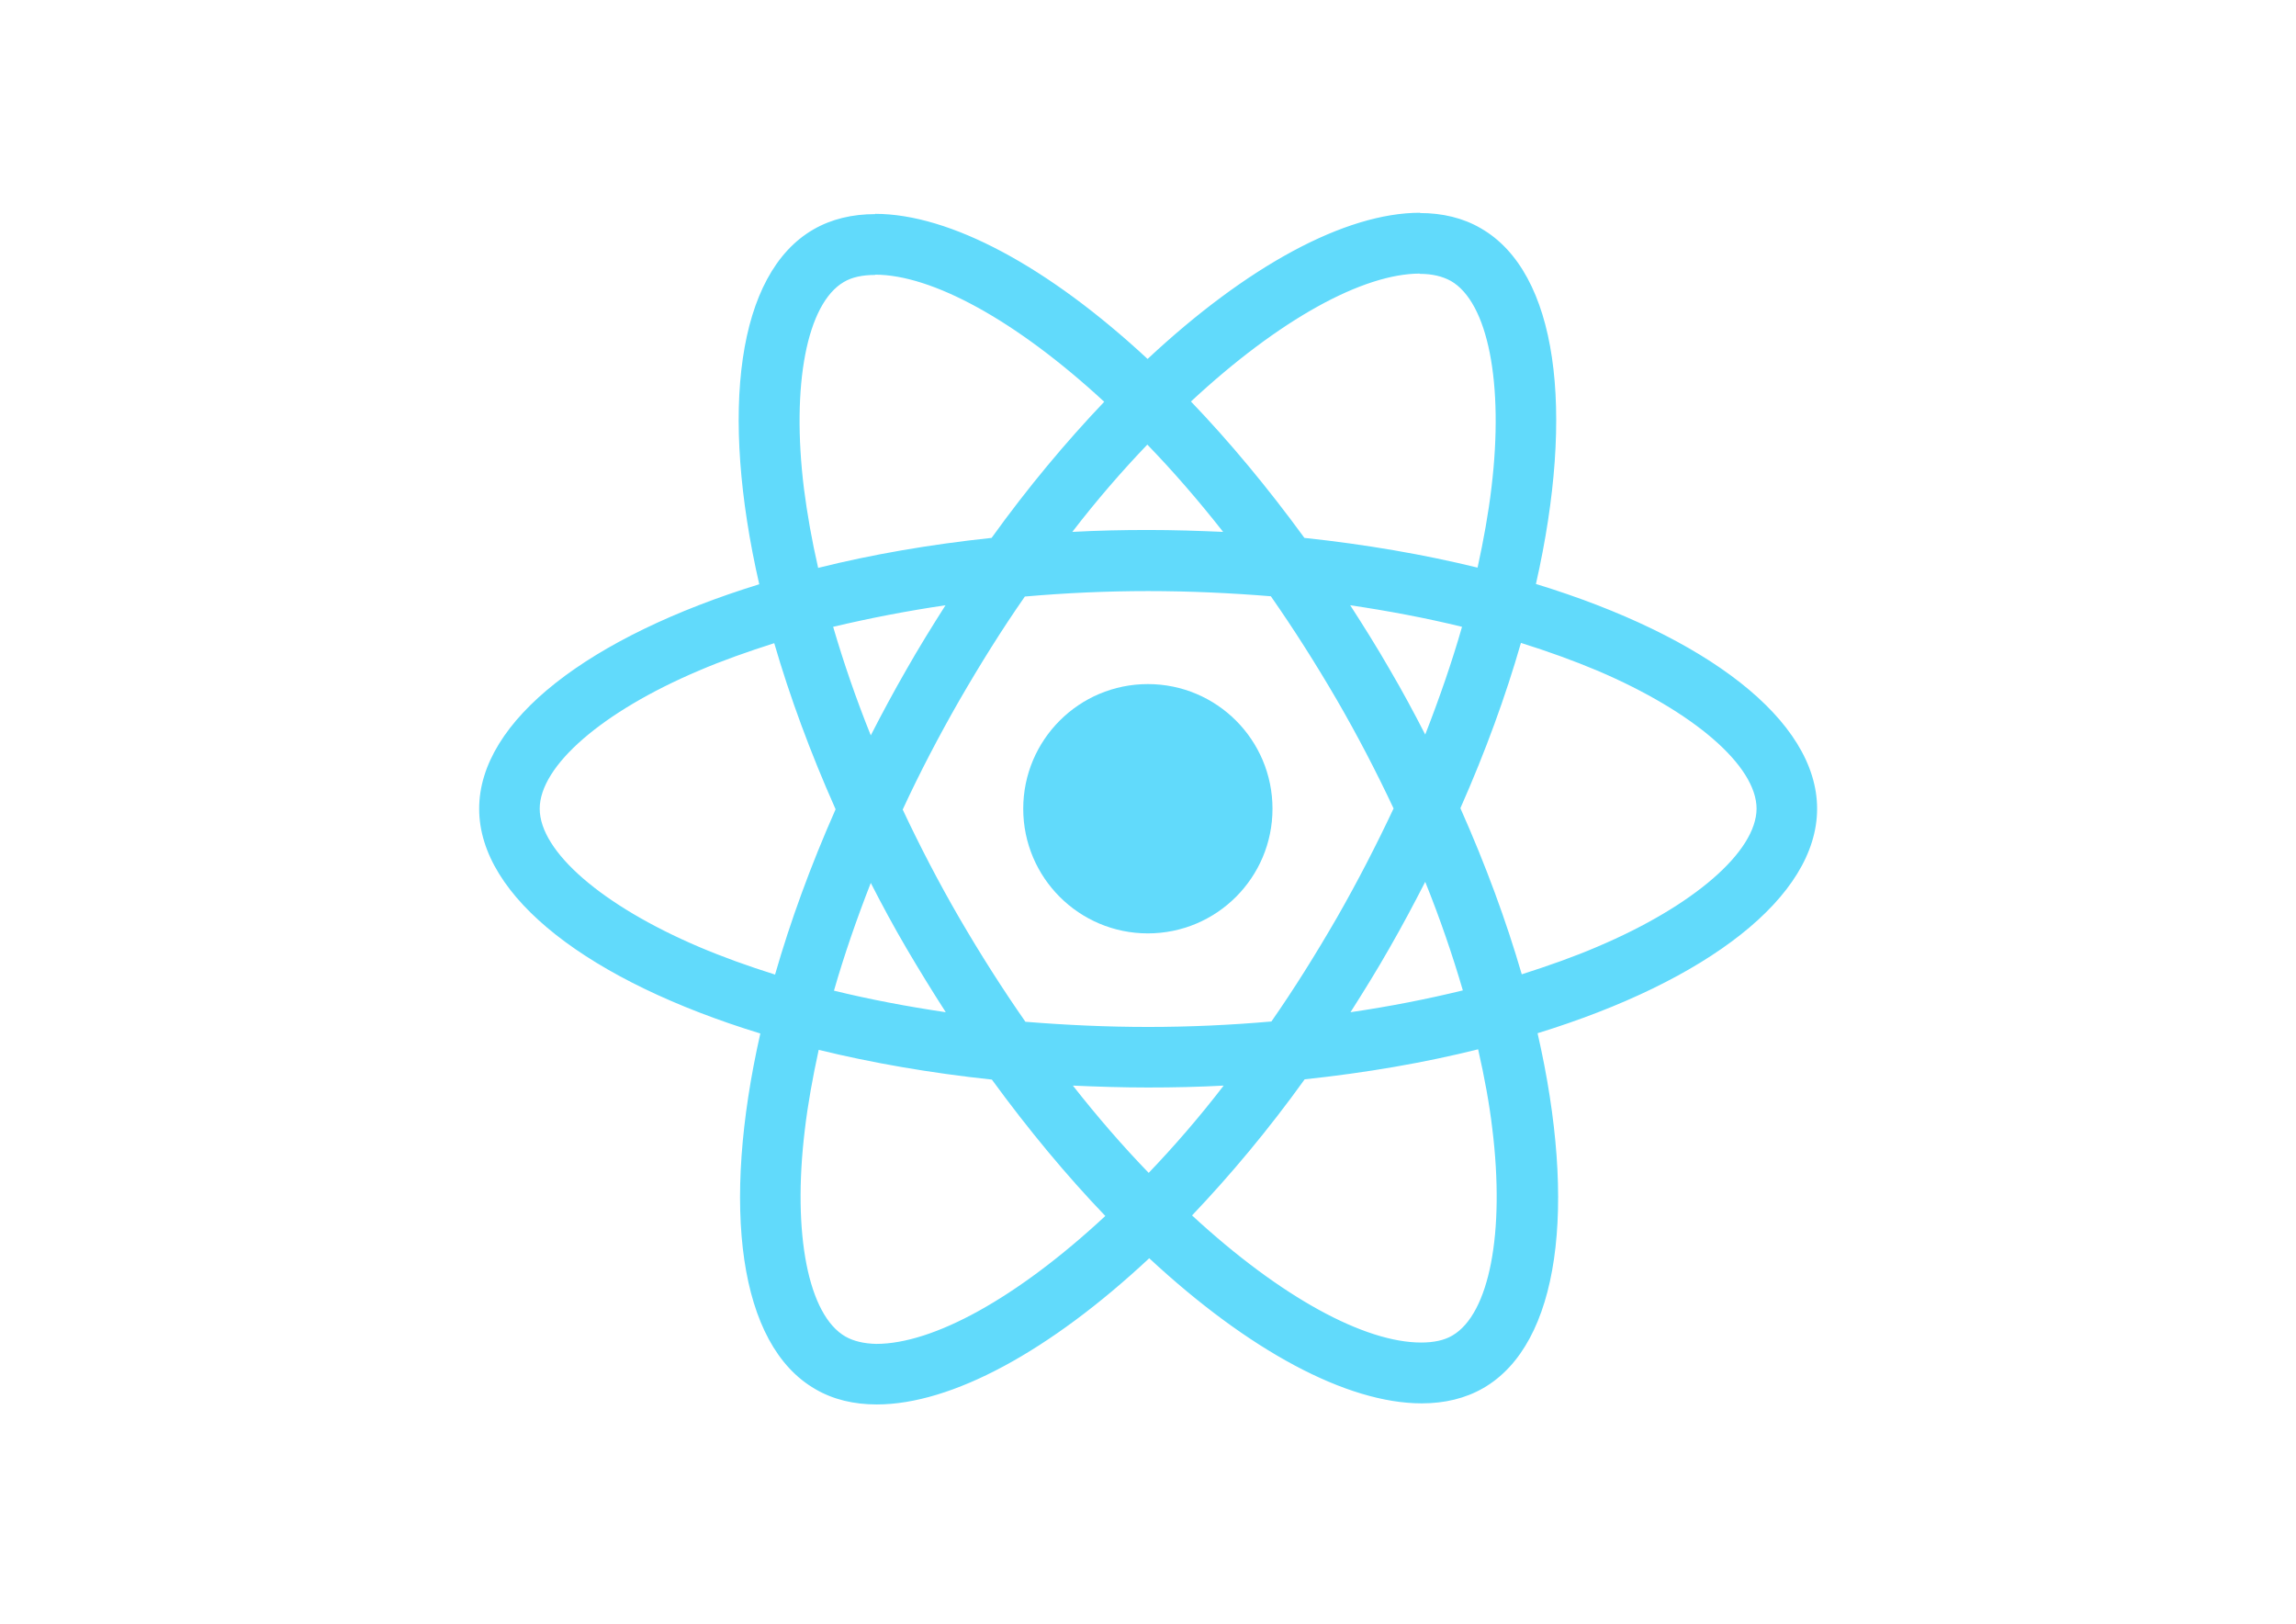
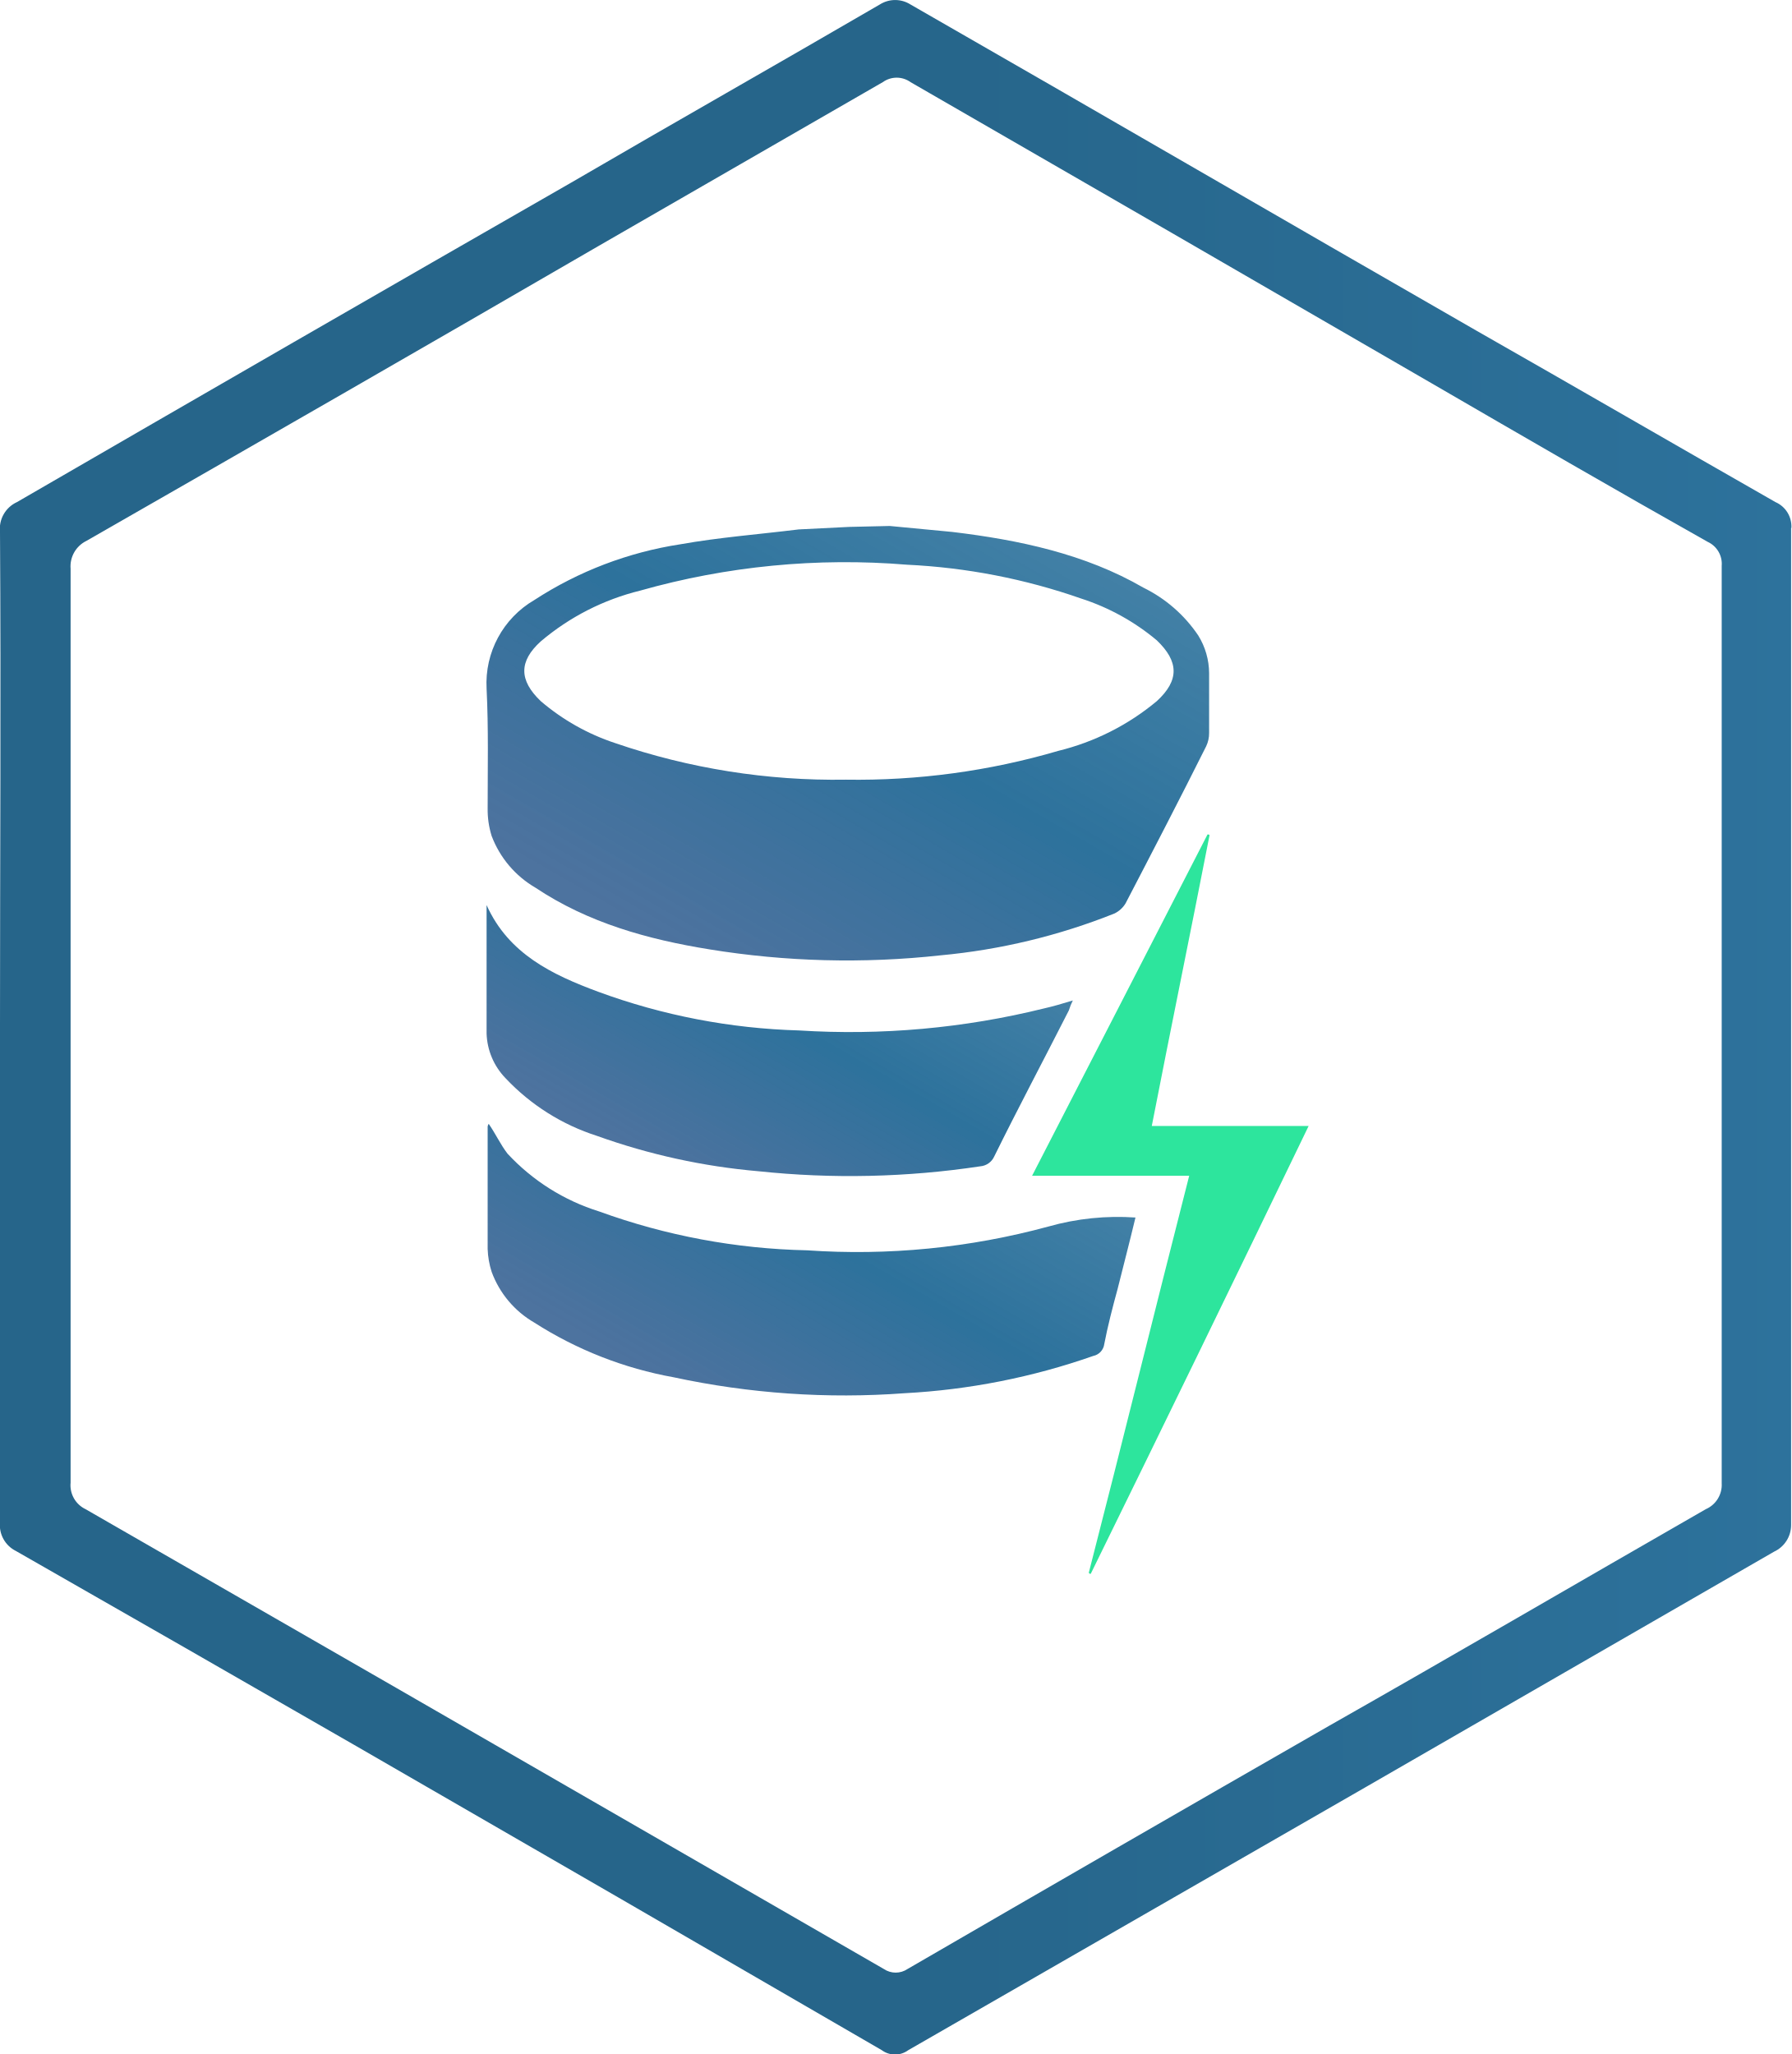
- <svg xmlns="http://www.w3.org/2000/svg" viewBox="0 0 841.9 595.3">
-   <g fill="#61DAFB">
-     <path d="M666.3 296.5c0-32.5-40.7-63.3-103.1-82.4 14.4-63.6 8-114.2-20.2-130.4-6.5-3.8-14.1-5.6-22.4-5.6v22.3c4.6 0 8.3.9 11.4 2.6 13.6 7.8 19.5 37.5 14.9 75.7-1.1 9.4-2.9 19.3-5.1 29.4-19.6-4.8-41-8.5-63.5-10.9-13.5-18.5-27.5-35.3-41.6-50 32.6-30.3 63.2-46.9 84-46.9V78c-27.5 0-63.5 19.6-99.9 53.6-36.4-33.8-72.4-53.2-99.9-53.2v22.3c20.7 0 51.4 16.5 84 46.6-14 14.7-28 31.4-41.3 49.9-22.6 2.4-44 6.1-63.6 11-2.3-10-4-19.7-5.2-29-4.7-38.2 1.1-67.9 14.6-75.8 3-1.8 6.9-2.6 11.5-2.6V78.5c-8.4 0-16 1.8-22.6 5.6-28.1 16.2-34.4 66.7-19.9 130.1-62.2 19.2-102.7 49.9-102.7 82.3 0 32.5 40.7 63.3 103.1 82.4-14.4 63.6-8 114.2 20.2 130.4 6.5 3.8 14.1 5.6 22.5 5.6 27.5 0 63.5-19.6 99.9-53.6 36.4 33.8 72.4 53.2 99.9 53.2 8.4 0 16-1.8 22.6-5.6 28.1-16.2 34.4-66.7 19.9-130.1 62-19.1 102.5-49.9 102.5-82.3zm-130.2-66.7c-3.7 12.9-8.3 26.2-13.5 39.5-4.1-8-8.4-16-13.1-24-4.6-8-9.5-15.8-14.4-23.4 14.2 2.1 27.9 4.7 41 7.9zm-45.8 106.5c-7.8 13.5-15.8 26.3-24.1 38.2-14.9 1.3-30 2-45.2 2-15.1 0-30.2-.7-45-1.9-8.3-11.9-16.4-24.6-24.2-38-7.6-13.1-14.5-26.4-20.8-39.8 6.2-13.4 13.2-26.8 20.7-39.9 7.8-13.5 15.8-26.3 24.1-38.2 14.9-1.3 30-2 45.2-2 15.1 0 30.2.7 45 1.9 8.3 11.9 16.4 24.6 24.2 38 7.6 13.1 14.5 26.4 20.8 39.8-6.3 13.4-13.2 26.8-20.7 39.9zm32.3-13c5.4 13.4 10 26.8 13.8 39.8-13.1 3.2-26.9 5.9-41.2 8 4.9-7.7 9.8-15.6 14.4-23.7 4.6-8 8.9-16.1 13-24.1zM421.2 430c-9.3-9.6-18.6-20.3-27.8-32 9 .4 18.2.7 27.5.7 9.4 0 18.7-.2 27.8-.7-9 11.7-18.3 22.4-27.5 32zm-74.4-58.9c-14.2-2.1-27.9-4.7-41-7.9 3.7-12.9 8.3-26.2 13.5-39.5 4.1 8 8.4 16 13.1 24 4.7 8 9.5 15.8 14.4 23.4zM420.7 163c9.3 9.6 18.6 20.3 27.8 32-9-.4-18.2-.7-27.5-.7-9.4 0-18.7.2-27.8.7 9-11.7 18.3-22.4 27.5-32zm-74 58.9c-4.9 7.7-9.8 15.6-14.4 23.7-4.6 8-8.9 16-13 24-5.4-13.4-10-26.8-13.8-39.8 13.1-3.1 26.9-5.8 41.2-7.9zm-90.5 125.2c-35.4-15.1-58.3-34.9-58.3-50.6 0-15.7 22.9-35.6 58.3-50.6 8.6-3.7 18-7 27.7-10.1 5.7 19.6 13.2 40 22.5 60.9-9.2 20.8-16.6 41.1-22.2 60.6-9.9-3.1-19.3-6.5-28-10.2zM310 490c-13.6-7.8-19.5-37.5-14.9-75.7 1.1-9.4 2.9-19.3 5.1-29.4 19.6 4.8 41 8.5 63.5 10.9 13.5 18.5 27.5 35.3 41.6 50-32.6 30.3-63.2 46.9-84 46.9-4.5-.1-8.3-1-11.3-2.7zm237.2-76.2c4.7 38.2-1.1 67.9-14.6 75.8-3 1.8-6.9 2.6-11.5 2.6-20.7 0-51.4-16.5-84-46.6 14-14.7 28-31.4 41.3-49.9 22.6-2.4 44-6.1 63.6-11 2.3 10.1 4.1 19.8 5.2 29.1zm38.5-66.7c-8.6 3.7-18 7-27.7 10.1-5.7-19.6-13.2-40-22.5-60.9 9.2-20.8 16.6-41.1 22.2-60.6 9.9 3.1 19.3 6.5 28.1 10.2 35.4 15.1 58.3 34.9 58.3 50.6-.1 15.7-23 35.6-58.4 50.6zM320.8 78.4z" />
-     <circle cx="420.9" cy="296.5" r="45.7" />
-     <path d="M520.5 78.1z" />
+ <svg xmlns="http://www.w3.org/2000/svg" xmlns:xlink="http://www.w3.org/1999/xlink" viewBox="0 0 135 154.8">
+   <defs>
+     <linearGradient id="a" data-name="Dégradé sans nom" x1="200" y1="-322.95" x2="380" y2="-322.95" gradientTransform="matrix(0.75, 0, 0, -0.75, -150, -164.81)" gradientUnits="userSpaceOnUse">
+       <stop offset="0.5" stop-color="#26658a" />
+       <stop offset="1" stop-color="#2d729c" />
+     </linearGradient>
+     <linearGradient id="b" data-name="Dégradé sans nom 2" x1="297.87" y1="-268.96" x2="269.52" y2="-318.05" gradientTransform="matrix(0.75, 0, 0, -0.75, -150, -164.81)" gradientUnits="userSpaceOnUse">
+       <stop offset="0" stop-color="#2d729c" stop-opacity="0.9" />
+       <stop offset="0.45" stop-color="#2d729c" />
+       <stop offset="0.96" stop-color="#396394" stop-opacity="0.9" />
+     </linearGradient>
+     <linearGradient id="c" data-name="Dégradé sans nom 3" x1="289.29" y1="-327.77" x2="269.64" y2="-361.8" xlink:href="#b" />
+     <linearGradient id="d" data-name="Dégradé sans nom 4" x1="284.1" y1="-306.55" x2="266" y2="-337.91" xlink:href="#b" />
+   </defs>
+   <g>
+     <path d="M135,39.79a2,2,0,0,0-1.2-1.95c-7.5-4.28-15-8.63-22.5-12.9C97.05,16.76,82.87,8.51,68.62.34a2.16,2.16,0,0,0-2.32,0c-7.73,4.5-15.53,8.92-23.25,13.42-13.95,8-27.82,16-41.77,24.08A2.21,2.21,0,0,0,0,40.09c.08,12.37,0,24.82,0,37.2v37.42a2.18,2.18,0,0,0,1.2,2.18Q14,124.2,26.7,131.51q19.91,11.48,39.75,23a1.68,1.68,0,0,0,2,0l34.43-19.8,30.82-17.77a2.21,2.21,0,0,0,1.28-2V39.79Zm-6.45,73.95c-9.53,5.47-19,11-28.43,16.35q-15.86,9.1-31.72,18.3a1.6,1.6,0,0,1-1.8,0L29.92,127.24c-7.8-4.5-15.67-9-23.47-13.5a2,2,0,0,1-1.13-2V42.86a2.14,2.14,0,0,1,1.2-2.1C19.35,33.41,32.25,26,45.07,18.56,52.2,14.44,59.4,10.31,66.53,6.19a1.79,1.79,0,0,1,2.09,0q19.69,11.35,39.31,22.72c6.89,4,13.79,8,20.77,11.93a1.82,1.82,0,0,1,1.05,1.8v69.15a2,2,0,0,1-1.2,1.95Z" transform="translate(0 0)" style="fill: url(#a)" />
+     <path d="M67.05,39.64l4.72.45c5,.6,10,1.65,14.4,4.2a10.61,10.61,0,0,1,4.13,3.6,5.43,5.43,0,0,1,.82,2.85v4.5a2.28,2.28,0,0,1-.22,1c-2,4-4.05,7.95-6.08,11.85a2,2,0,0,1-.82.75A47,47,0,0,1,70.87,72a64.57,64.57,0,0,1-17.4-.45c-4.65-.75-9.15-2-13.12-4.65a7.64,7.64,0,0,1-3.3-3.9,6.67,6.67,0,0,1-.3-2.1c0-3,.07-6-.08-9a7.27,7.27,0,0,1,3.6-6.68,27.94,27.94,0,0,1,11-4.2c2.92-.52,5.92-.75,8.92-1.12L64,39.71Zm-3.3,19.12a53.85,53.85,0,0,0,16-2.17,18.42,18.42,0,0,0,7.43-3.75c1.72-1.58,1.65-3,0-4.58a17,17,0,0,0-5.7-3.15,46.38,46.38,0,0,0-13.12-2.55,56.73,56.73,0,0,0-20.11,1.95,18.36,18.36,0,0,0-7.5,3.83c-1.65,1.5-1.65,2.92,0,4.5A16.67,16.67,0,0,0,46.35,56,51.08,51.08,0,0,0,63.75,58.76Z" transform="translate(0 0)" style="fill: url(#b)" />
+     <path d="M85.57,91.76c-.45,1.88-.9,3.6-1.35,5.4-.37,1.35-.74,2.78-1,4.13a1.05,1.05,0,0,1-.83.9A51.08,51.08,0,0,1,68.17,105a61.19,61.19,0,0,1-17.4-1.2,29,29,0,0,1-10.5-4.12,7.34,7.34,0,0,1-3.22-3.83,6.32,6.32,0,0,1-.3-1.72V85a.44.44,0,0,1,.08-.3c.52.75.9,1.58,1.42,2.25a15.85,15.85,0,0,0,6.9,4.35,48.85,48.85,0,0,0,15.67,2.93A54.9,54.9,0,0,0,79,92.44a19.23,19.23,0,0,1,6.6-.68Z" transform="translate(0 0)" style="fill: url(#c)" />
+     <path d="M36.67,68.21c1.65,3.68,4.95,5.25,8.4,6.53a47.69,47.69,0,0,0,15.16,2.92A60.8,60.8,0,0,0,78.68,76c.67-.15,1.42-.37,2.17-.6a4.84,4.84,0,0,0-.3.75c-1.87,3.68-3.82,7.35-5.62,11a1.27,1.27,0,0,1-1.06.75,65.85,65.85,0,0,1-16.72.37A48.34,48.34,0,0,1,45,85.61a16.26,16.26,0,0,1-6.9-4.35,5.07,5.07,0,0,1-1.43-3.37Z" transform="translate(0 0)" style="fill: url(#d)" />
+     <path d="M89.62,88.61H77.78C82.2,80,86.62,71.44,91,62.89c.08,0,.15,0,.15.07-1.42,7.28-2.92,14.55-4.35,21.9H98.62q-8.2,17-16.42,33.75c-.08,0-.08,0-.15-.07,2.55-9.9,5-19.88,7.57-29.93Z" transform="translate(0 0)" style="fill: #2de59d" />
  </g>
</svg>
